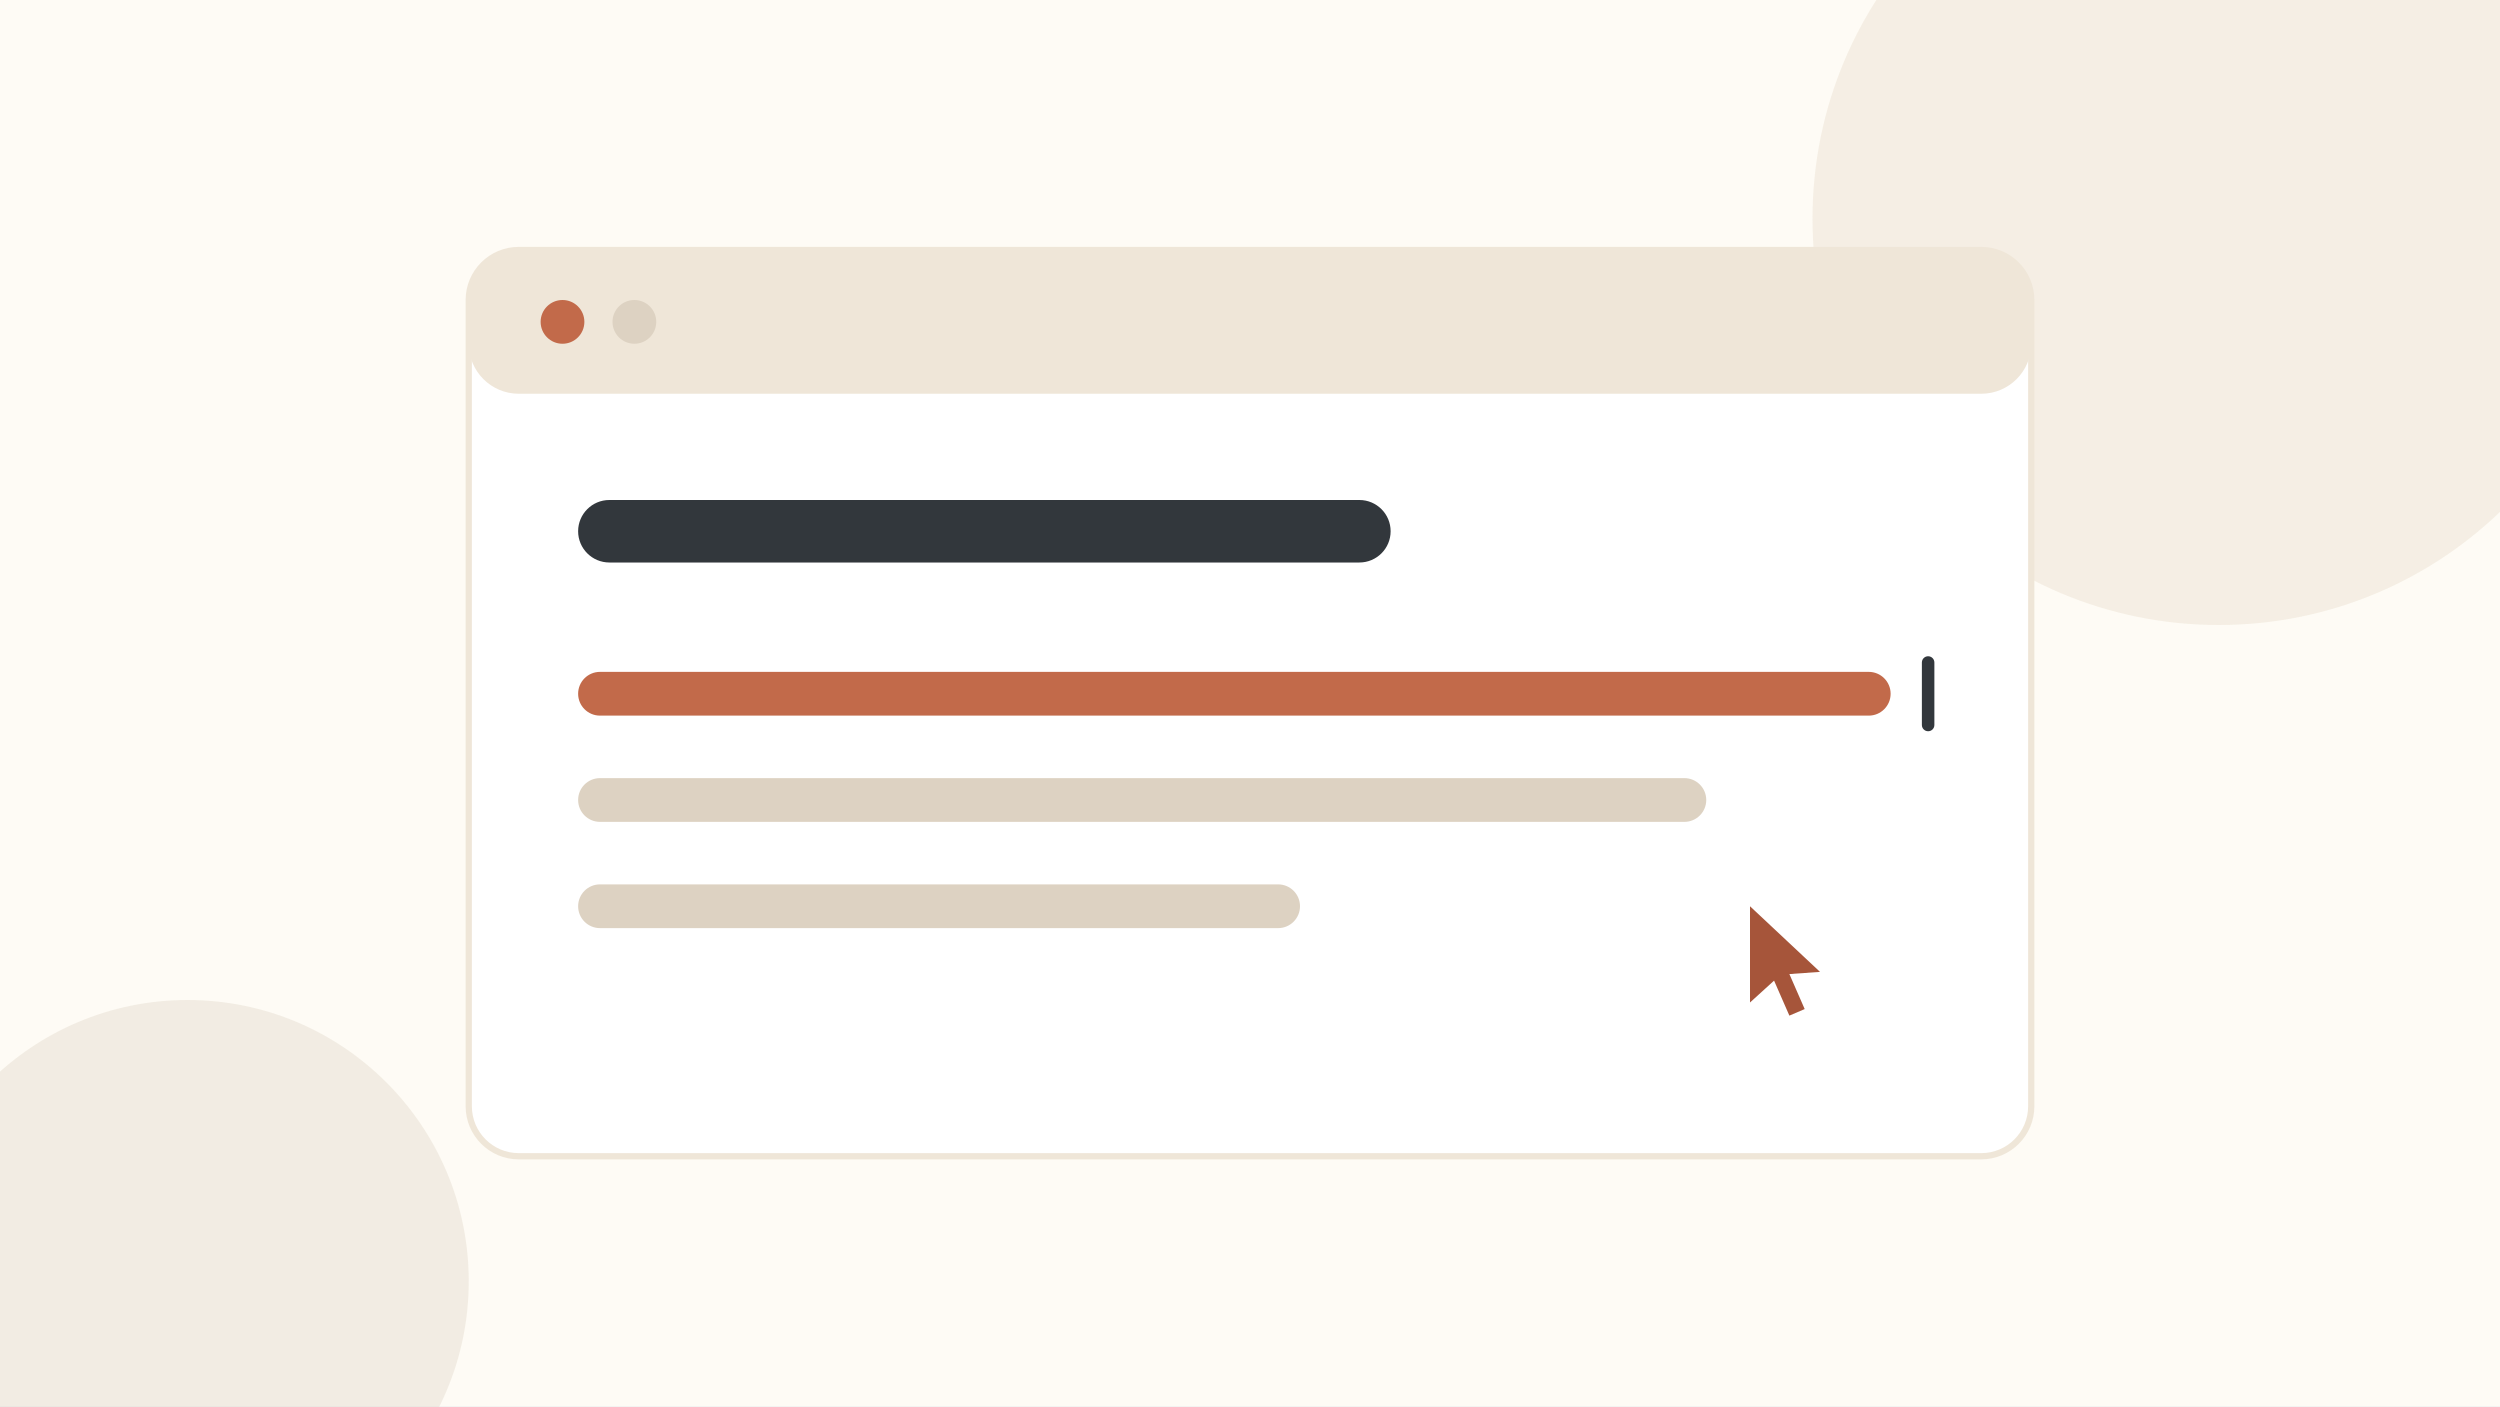
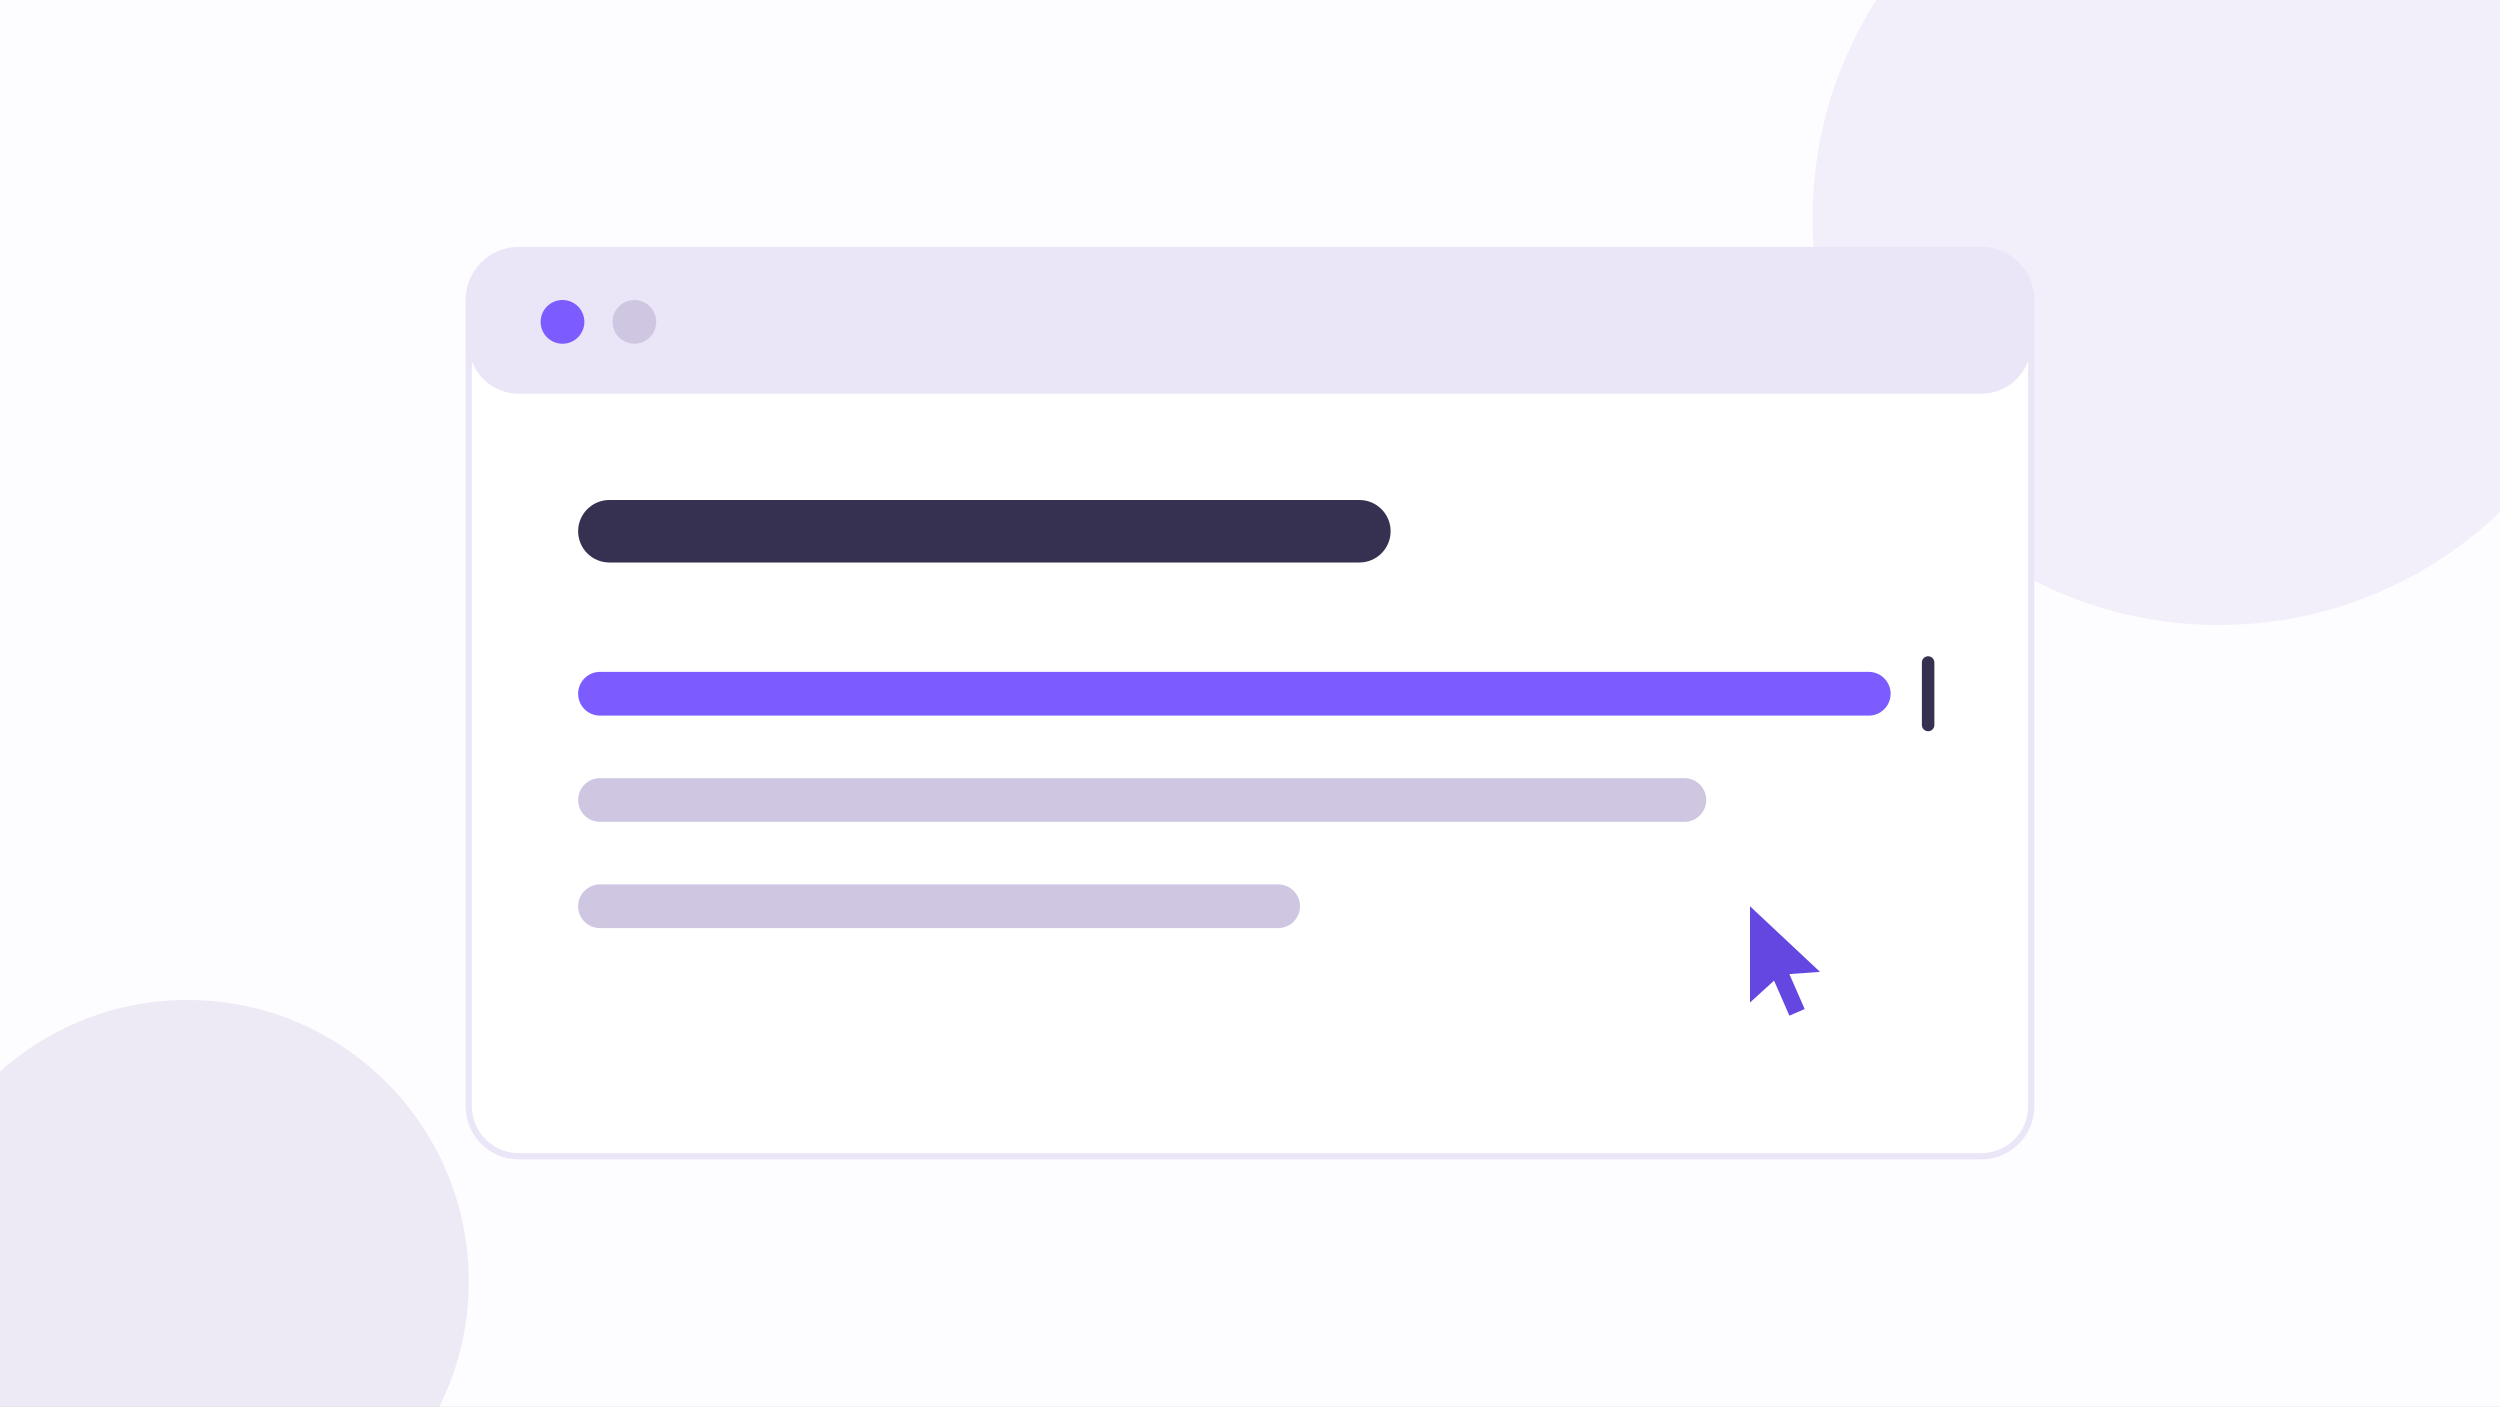
<svg xmlns="http://www.w3.org/2000/svg" viewBox="0 0 800 450">
-   <rect width="800" height="450" fill="#fefbf5" />
-   <circle cx="710" cy="70" r="130" fill="#efe6d8" opacity="0.6" />
-   <circle cx="60" cy="410" r="90" fill="#ddd2c2" opacity="0.35" />
-   <rect x="150" y="80" width="500" height="290" rx="16" fill="#ffffff" stroke="#efe6d8" stroke-width="2" />
-   <rect x="150" y="80" width="500" height="46" rx="16" fill="#efe6d8" />
-   <circle cx="180" cy="103" r="7" fill="#c26a4a" />
-   <circle cx="203" cy="103" r="7" fill="#ddd2c2" />
-   <rect x="185" y="160" width="260" height="20" rx="10" fill="#32373c" />
-   <rect x="185" y="215" width="420" height="14" rx="7" fill="#c26a4a" />
-   <rect x="615" y="210" width="4" height="24" rx="2" fill="#32373c" />
-   <rect x="185" y="249" width="361" height="14" rx="7" fill="#ddd2c2" />
-   <rect x="185" y="283" width="231" height="14" rx="7" fill="#ddd2c2" />
-   <path transform="translate(560 290) scale(1.4)" fill="#a6553a" d="M0 0 L0 22 L5.5 17 L9 25 L12.5 23.5 L9 15.5 L16 15 Z" />
+   <rect width="800" height="450" fill="#fdfcff" />
+   <circle cx="710" cy="70" r="130" fill="#ebe6f7" opacity="0.6" />
+   <circle cx="60" cy="410" r="90" fill="#cfc7e2" opacity="0.35" />
+   <rect x="150" y="80" width="500" height="290" rx="16" fill="#ffffff" stroke="#ebe6f7" stroke-width="2" />
+   <rect x="150" y="80" width="500" height="46" rx="16" fill="#ebe6f7" />
+   <circle cx="180" cy="103" r="7" fill="#7c5cff" />
+   <circle cx="203" cy="103" r="7" fill="#cfc7e2" />
+   <rect x="185" y="160" width="260" height="20" rx="10" fill="#363150" />
+   <rect x="185" y="215" width="420" height="14" rx="7" fill="#7c5cff" />
+   <rect x="615" y="210" width="4" height="24" rx="2" fill="#363150" />
+   <rect x="185" y="249" width="361" height="14" rx="7" fill="#cfc7e2" />
+   <rect x="185" y="283" width="231" height="14" rx="7" fill="#cfc7e2" />
+   <path transform="translate(560 290) scale(1.4)" fill="#6446e0" d="M0 0 L0 22 L5.5 17 L9 25 L12.5 23.5 L9 15.5 L16 15 Z" />
</svg>
